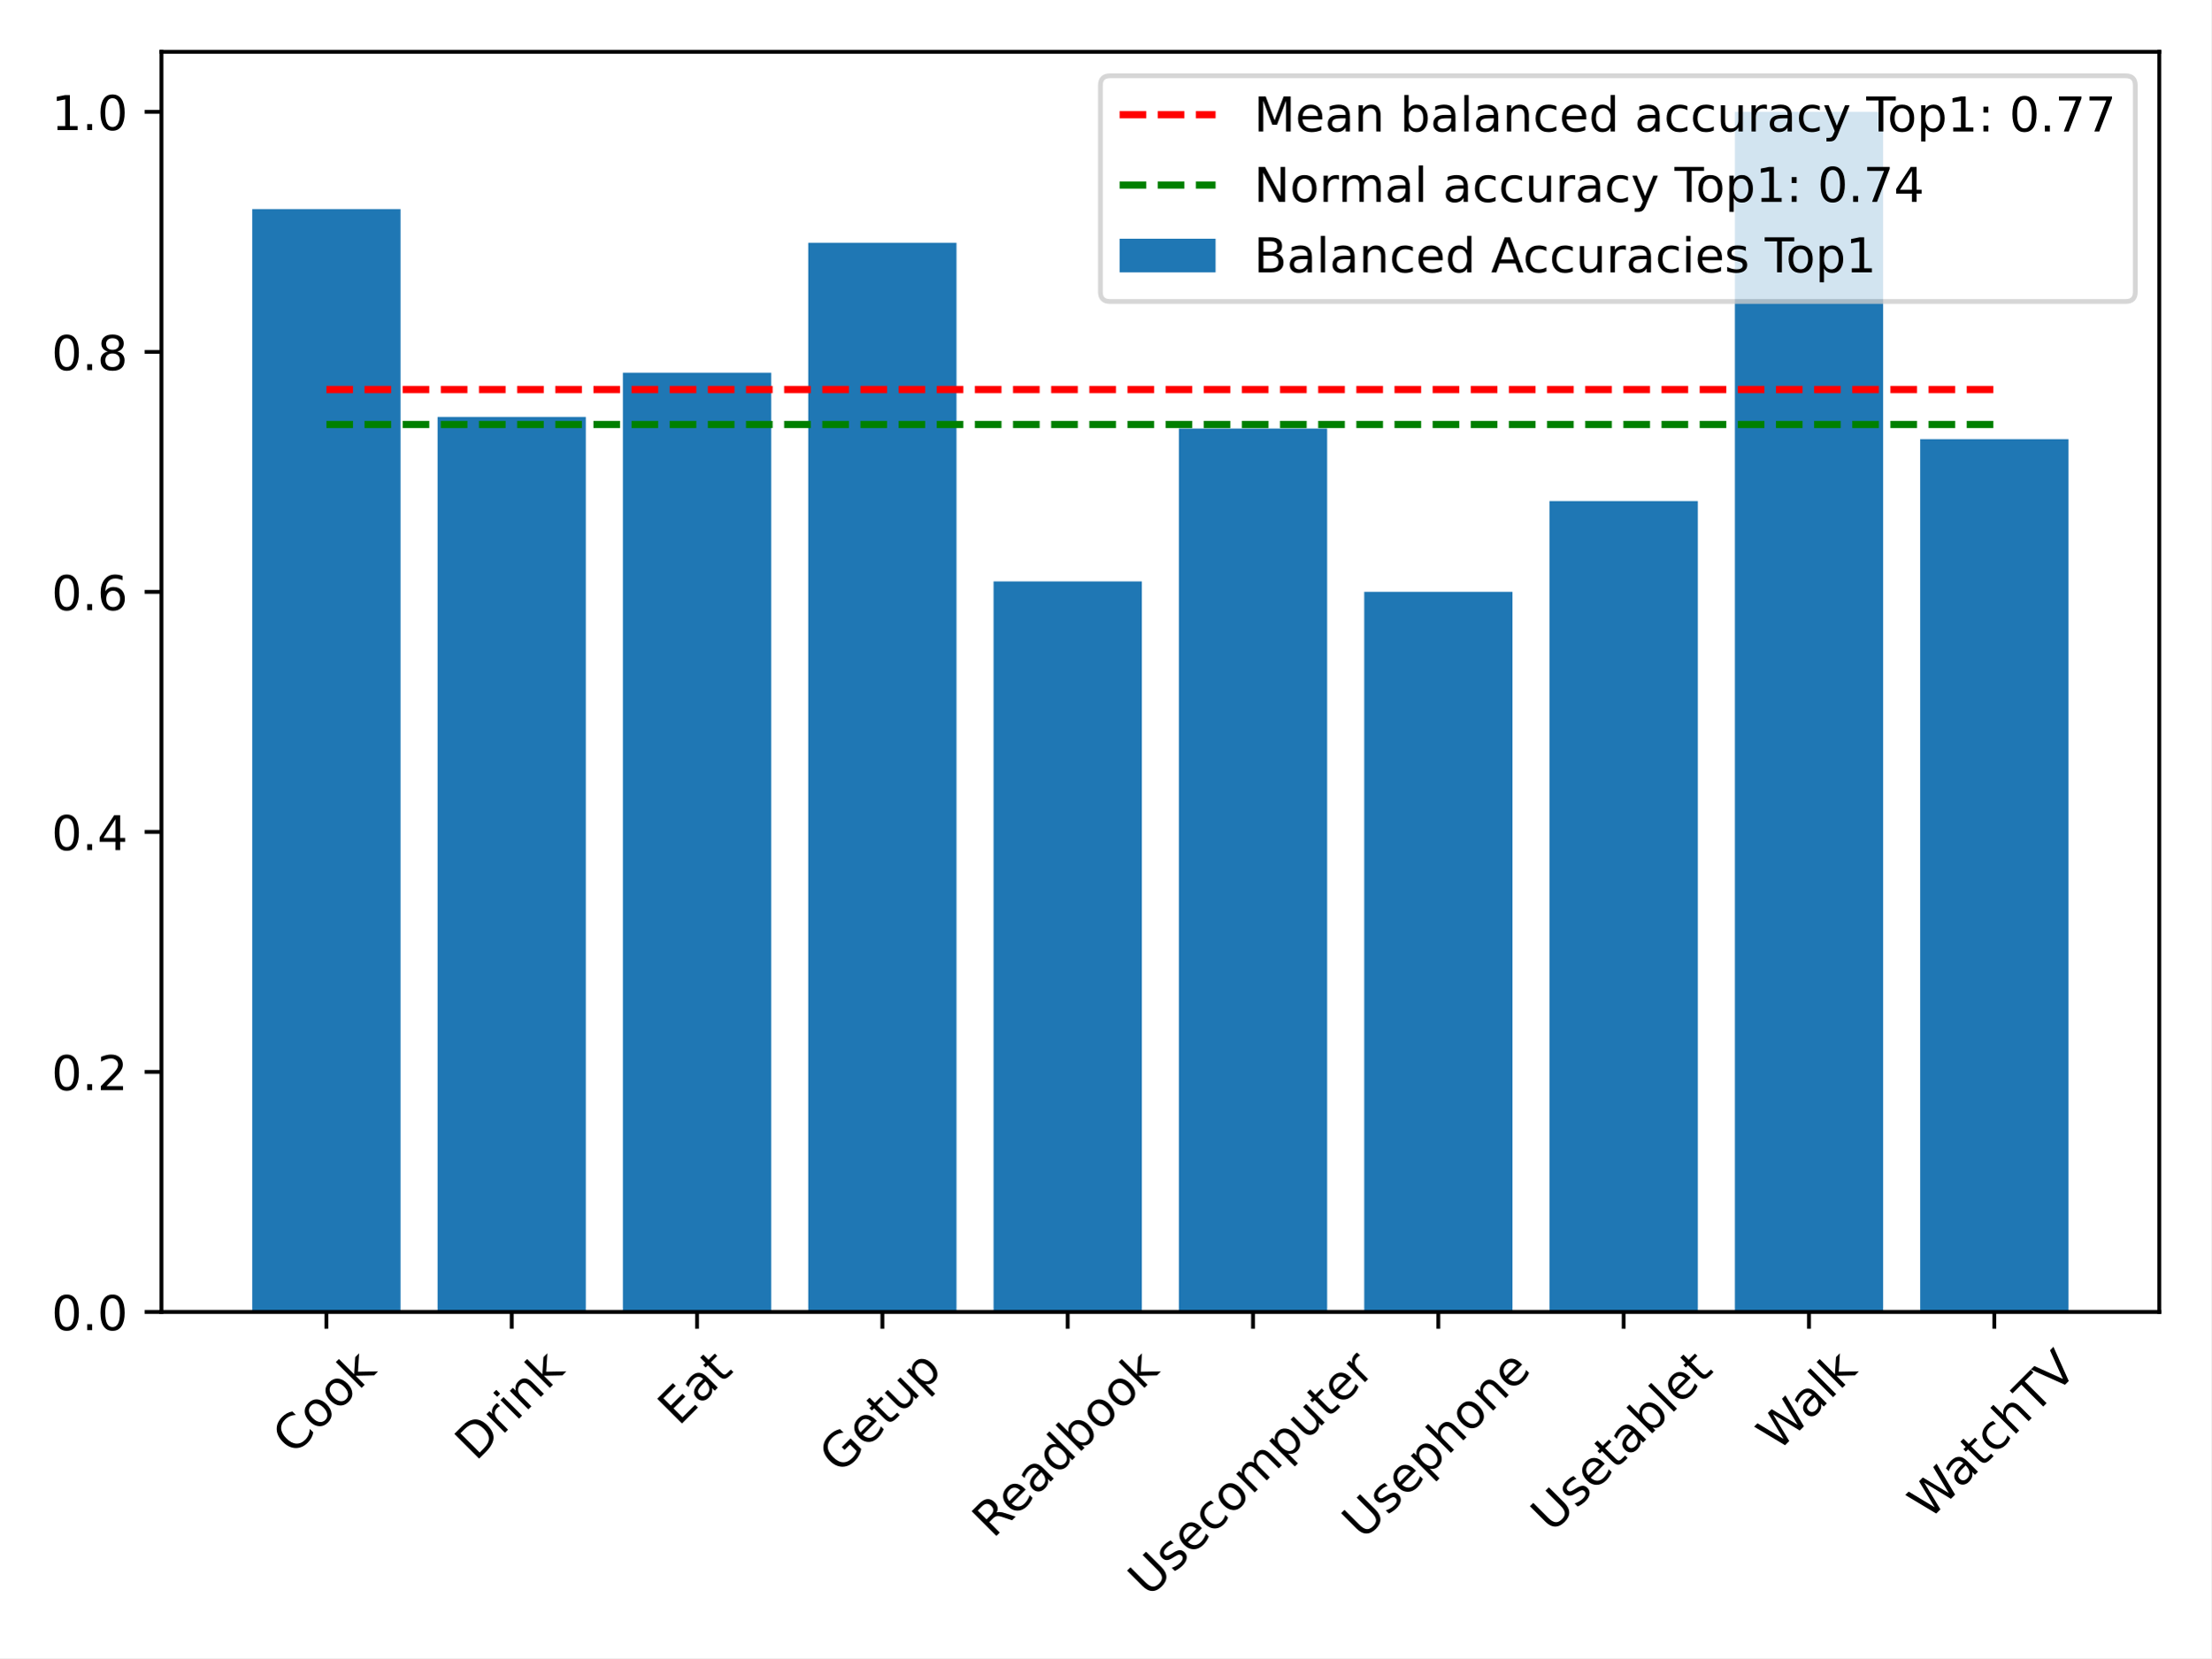
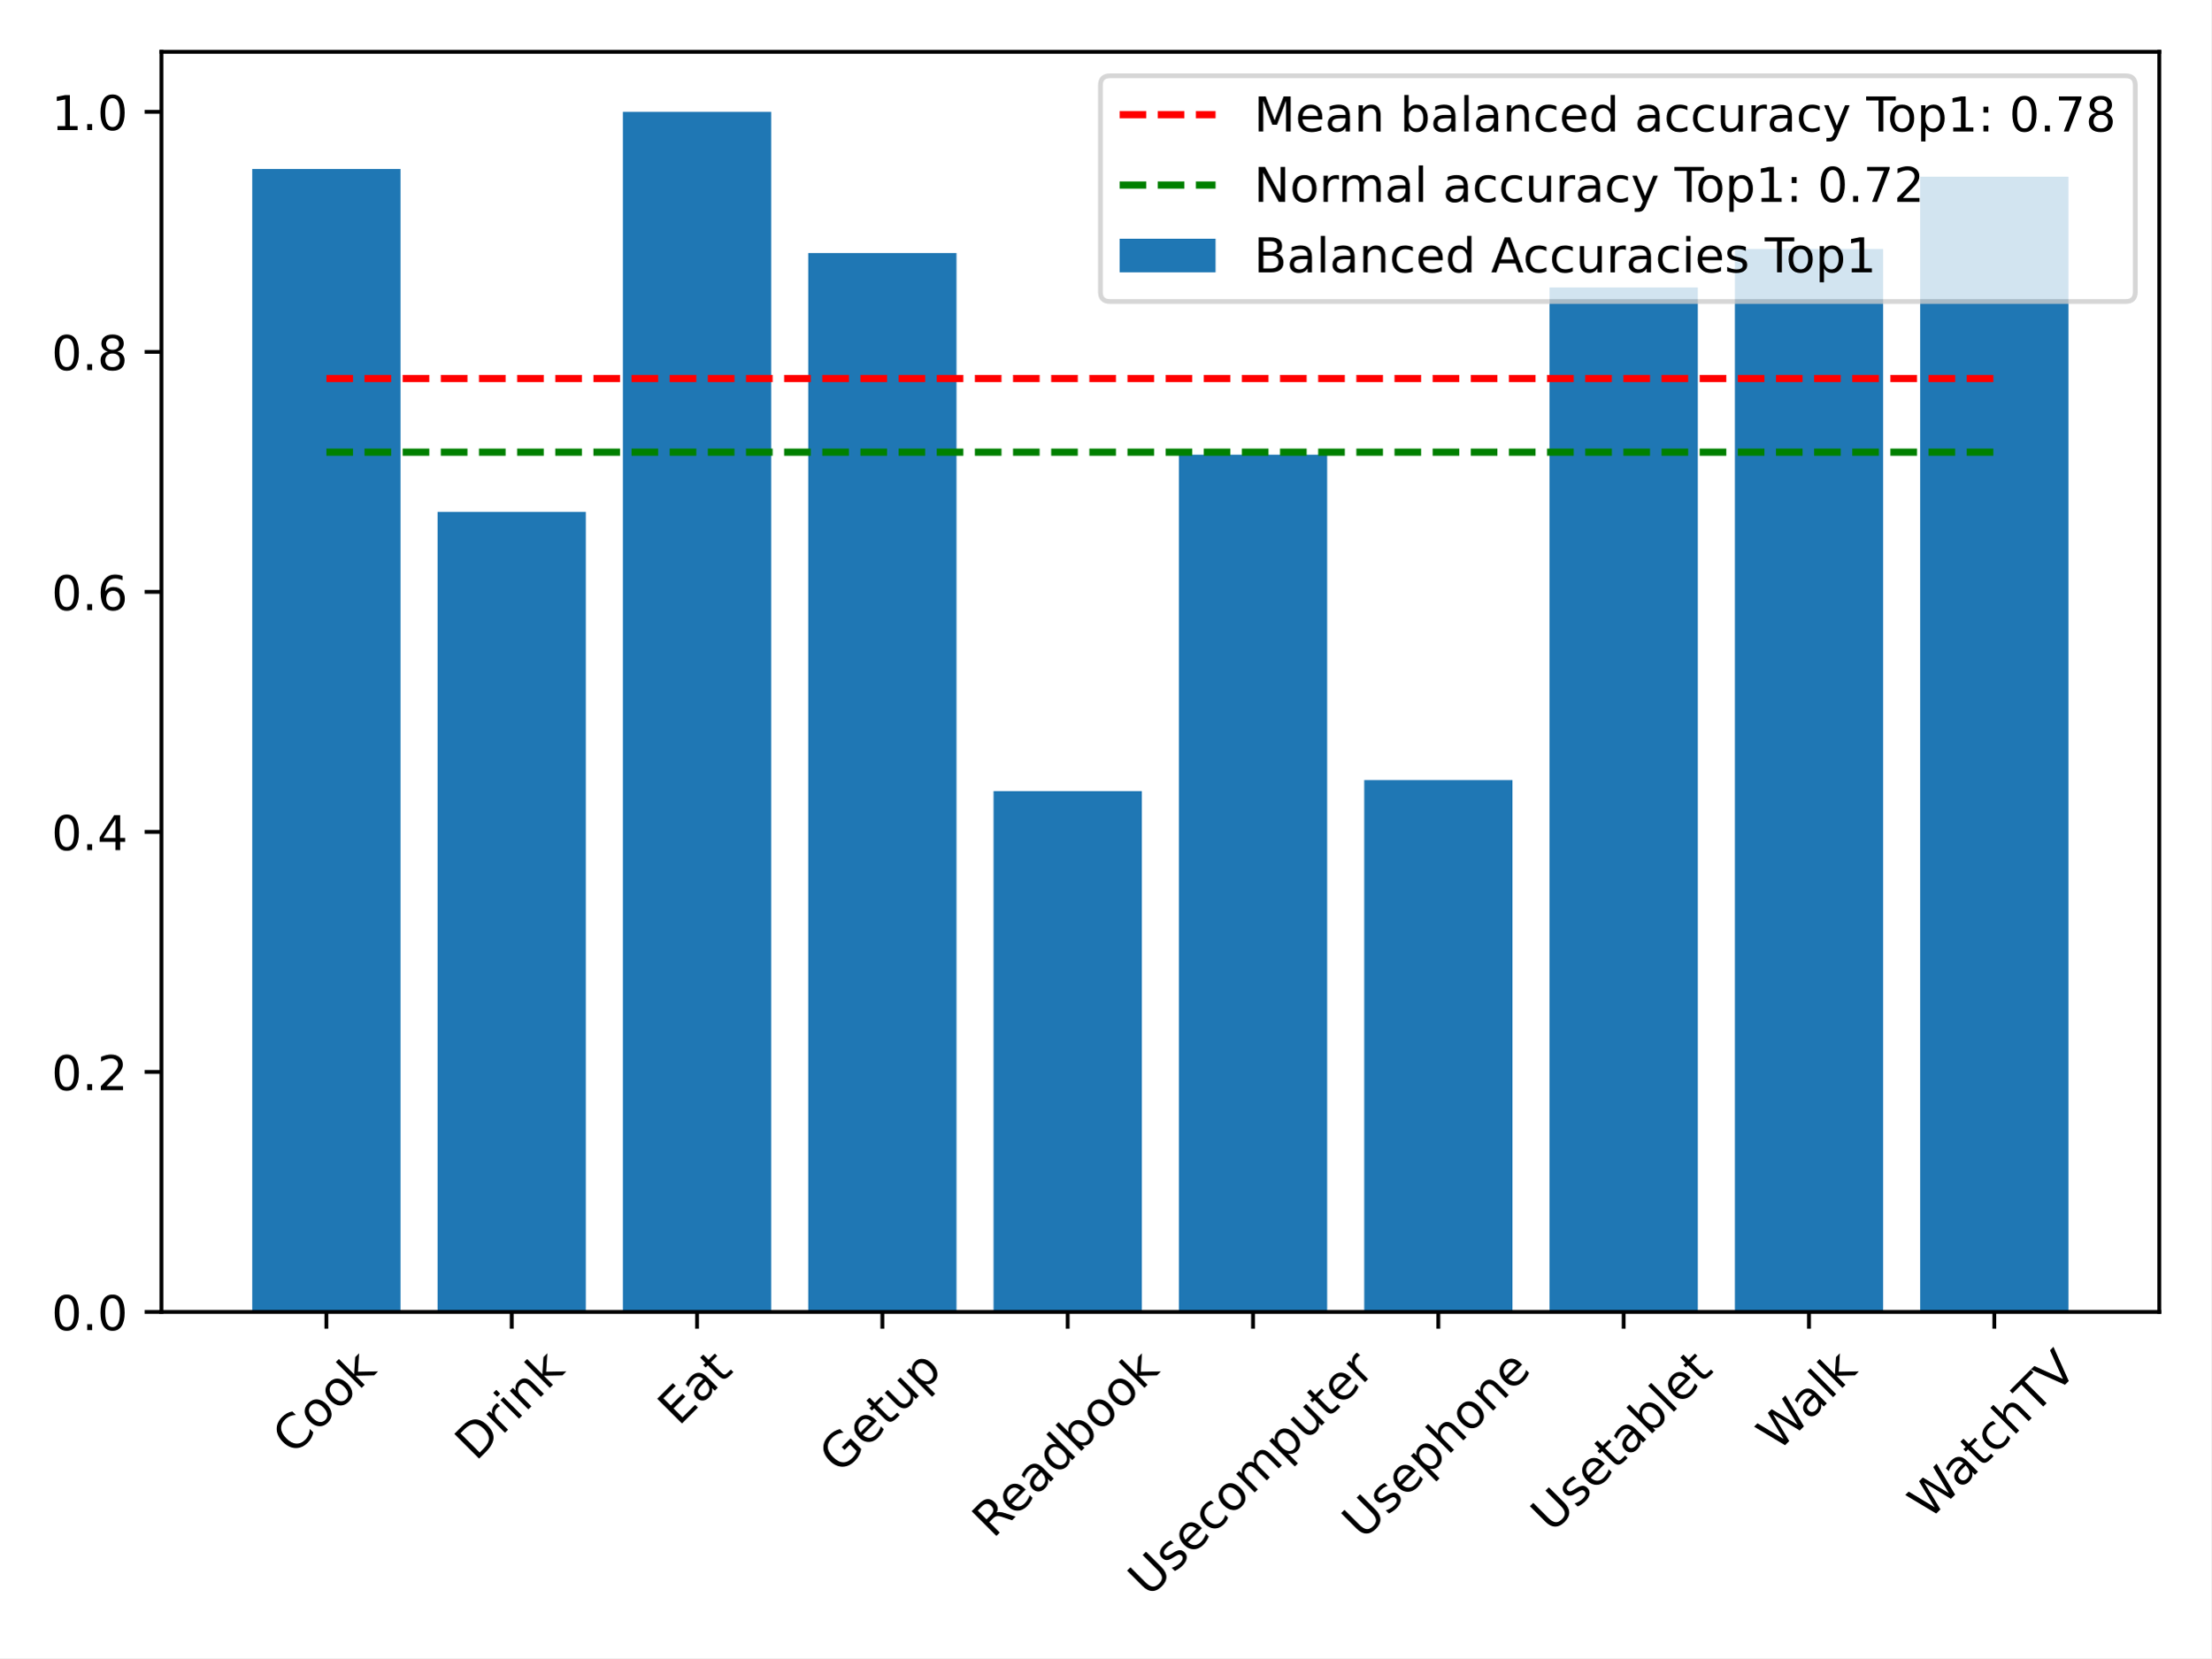
<svg xmlns="http://www.w3.org/2000/svg" xmlns:xlink="http://www.w3.org/1999/xlink" height="345.6pt" version="1.1" viewBox="0 0 460.8 345.6" width="460.8pt">
  <defs>
    <style type="text/css">*{stroke-linecap:butt;stroke-linejoin:round;}</style>
  </defs>
  <g id="figure_1">
    <g id="patch_1">
      <path d="M 0 345.6  L 460.8 345.6  L 460.8 0  L 0 0  z " style="fill:#ffffff;" />
    </g>
    <g id="axes_1">
      <g id="patch_2">
        <path d="M 33.64 273.452  L 450 273.452  L 450 10.8  L 33.64 10.8  z " style="fill:#ffffff;" />
      </g>
      <g id="patch_3">
-         <path clip-path="url(#p83f3035eba)" d="M 52.565 273.452  L 83.464 273.452  L 83.464 43.589  L 52.565 43.589  z " style="fill:#1f77b4;" />
+         <path clip-path="url(#pa2201223e4)" d="M 52.565 273.452  L 83.464 273.452  L 83.464 35.219  L 52.565 35.219  z " style="fill:#1f77b4;" />
      </g>
      <g id="patch_4">
-         <path clip-path="url(#p83f3035eba)" d="M 91.189 273.452  L 122.088 273.452  L 122.088 86.903  L 91.189 86.903  z " style="fill:#1f77b4;" />
+         <path clip-path="url(#pa2201223e4)" d="M 91.189 273.452  L 122.088 273.452  L 122.088 106.689  L 91.189 106.689  z " style="fill:#1f77b4;" />
      </g>
      <g id="patch_5">
-         <path clip-path="url(#p83f3035eba)" d="M 129.812 273.452  L 160.711 273.452  L 160.711 77.686  L 129.812 77.686  z " style="fill:#1f77b4;" />
+         <path clip-path="url(#pa2201223e4)" d="M 129.812 273.452  L 160.711 273.452  L 160.711 23.307  L 129.812 23.307  z " style="fill:#1f77b4;" />
      </g>
      <g id="patch_6">
-         <path clip-path="url(#p83f3035eba)" d="M 168.436 273.452  L 199.334 273.452  L 199.334 50.596  L 168.436 50.596  z " style="fill:#1f77b4;" />
+         <path clip-path="url(#pa2201223e4)" d="M 168.436 273.452  L 199.334 273.452  L 199.334 52.736  L 168.436 52.736  z " style="fill:#1f77b4;" />
      </g>
      <g id="patch_7">
-         <path clip-path="url(#p83f3035eba)" d="M 207.059 273.452  L 237.958 273.452  L 237.958 121.19  L 207.059 121.19  z " style="fill:#1f77b4;" />
+         <path clip-path="url(#pa2201223e4)" d="M 207.059 273.452  L 237.958 273.452  L 237.958 164.898  L 207.059 164.898  z " style="fill:#1f77b4;" />
      </g>
      <g id="patch_8">
-         <path clip-path="url(#p83f3035eba)" d="M 245.682 273.452  L 276.581 273.452  L 276.581 89.318  L 245.682 89.318  z " style="fill:#1f77b4;" />
+         <path clip-path="url(#pa2201223e4)" d="M 245.682 273.452  L 276.581 273.452  L 276.581 94.777  L 245.682 94.777  z " style="fill:#1f77b4;" />
      </g>
      <g id="patch_9">
-         <path clip-path="url(#p83f3035eba)" d="M 284.306 273.452  L 315.204 273.452  L 315.204 123.365  L 284.306 123.365  z " style="fill:#1f77b4;" />
+         <path clip-path="url(#pa2201223e4)" d="M 284.306 273.452  L 315.204 273.452  L 315.204 162.592  L 284.306 162.592  z " style="fill:#1f77b4;" />
      </g>
      <g id="patch_10">
-         <path clip-path="url(#p83f3035eba)" d="M 322.929 273.452  L 353.828 273.452  L 353.828 104.435  L 322.929 104.435  z " style="fill:#1f77b4;" />
+         <path clip-path="url(#pa2201223e4)" d="M 322.929 273.452  L 353.828 273.452  L 353.828 59.914  L 322.929 59.914  z " style="fill:#1f77b4;" />
      </g>
      <g id="patch_11">
-         <path clip-path="url(#p83f3035eba)" d="M 361.552 273.452  L 392.451 273.452  L 392.451 23.307  L 361.552 23.307  z " style="fill:#1f77b4;" />
+         <path clip-path="url(#pa2201223e4)" d="M 361.552 273.452  L 392.451 273.452  L 392.451 51.895  L 361.552 51.895  z " style="fill:#1f77b4;" />
      </g>
      <g id="patch_12">
-         <path clip-path="url(#p83f3035eba)" d="M 400.176 273.452  L 431.075 273.452  L 431.075 91.528  L 400.176 91.528  z " style="fill:#1f77b4;" />
+         <path clip-path="url(#pa2201223e4)" d="M 400.176 273.452  L 431.075 273.452  L 431.075 36.829  L 400.176 36.829  z " style="fill:#1f77b4;" />
      </g>
      <g id="matplotlib.axis_1">
        <g id="xtick_1">
          <g id="line2d_1">
            <defs>
-               <path d="M 0 0  L 0 3.5  " id="m6929984fbd" style="stroke:#000000;stroke-width:0.8;" />
+               <path d="M 0 0  L 0 3.5  " id="m0131c40229" style="stroke:#000000;stroke-width:0.8;" />
            </defs>
            <g>
-               <use style="stroke:#000000;stroke-width:0.8;" x="68.015" xlink:href="#m6929984fbd" y="273.452" />
+               <use style="stroke:#000000;stroke-width:0.8;" x="68.015" xlink:href="#m0131c40229" y="273.452" />
            </g>
          </g>
          <g id="text_1">
            <g transform="translate(61.12328 303.5101)rotate(-45)scale(0.1 -0.1)">
              <defs>
                <path d="M 64.406 67.281  L 64.406 56.891  Q 59.422 61.531 53.781 63.812  Q 48.141 66.109 41.797 66.109  Q 29.297 66.109 22.656 58.469  Q 16.016 50.828 16.016 36.375  Q 16.016 21.969 22.656 14.328  Q 29.297 6.688 41.797 6.688  Q 48.141 6.688 53.781 8.984  Q 59.422 11.281 64.406 15.922  L 64.406 5.609  Q 59.234 2.094 53.438 0.328  Q 47.656 -1.422 41.219 -1.422  Q 24.656 -1.422 15.125 8.703  Q 5.609 18.844 5.609 36.375  Q 5.609 53.953 15.125 64.078  Q 24.656 74.219 41.219 74.219  Q 47.75 74.219 53.531 72.484  Q 59.328 70.75 64.406 67.281  z " id="DejaVuSans-67" />
                <path d="M 30.609 48.391  Q 23.391 48.391 19.188 42.75  Q 14.984 37.109 14.984 27.297  Q 14.984 17.484 19.156 11.844  Q 23.344 6.203 30.609 6.203  Q 37.797 6.203 41.984 11.859  Q 46.188 17.531 46.188 27.297  Q 46.188 37.016 41.984 42.703  Q 37.797 48.391 30.609 48.391  z M 30.609 56  Q 42.328 56 49.016 48.375  Q 55.719 40.766 55.719 27.297  Q 55.719 13.875 49.016 6.219  Q 42.328 -1.422 30.609 -1.422  Q 18.844 -1.422 12.172 6.219  Q 5.516 13.875 5.516 27.297  Q 5.516 40.766 12.172 48.375  Q 18.844 56 30.609 56  z " id="DejaVuSans-111" />
                <path d="M 9.078 75.984  L 18.109 75.984  L 18.109 31.109  L 44.922 54.688  L 56.391 54.688  L 27.391 29.109  L 57.625 0  L 45.906 0  L 18.109 26.703  L 18.109 0  L 9.078 0  z " id="DejaVuSans-107" />
              </defs>
              <use xlink:href="#DejaVuSans-67" />
              <use x="69.824" xlink:href="#DejaVuSans-111" />
              <use x="131.006" xlink:href="#DejaVuSans-111" />
              <use x="192.188" xlink:href="#DejaVuSans-107" />
            </g>
          </g>
        </g>
        <g id="xtick_2">
          <g id="line2d_2">
            <g>
-               <use style="stroke:#000000;stroke-width:0.8;" x="106.638" xlink:href="#m6929984fbd" y="273.452" />
+               <use style="stroke:#000000;stroke-width:0.8;" x="106.638" xlink:href="#m0131c40229" y="273.452" />
            </g>
          </g>
          <g id="text_2">
            <g transform="translate(99.1434 304.7166)rotate(-45)scale(0.1 -0.1)">
              <defs>
                <path d="M 19.672 64.797  L 19.672 8.109  L 31.594 8.109  Q 46.688 8.109 53.688 14.938  Q 60.688 21.781 60.688 36.531  Q 60.688 51.172 53.688 57.984  Q 46.688 64.797 31.594 64.797  z M 9.812 72.906  L 30.078 72.906  Q 51.266 72.906 61.172 64.094  Q 71.094 55.281 71.094 36.531  Q 71.094 17.672 61.125 8.828  Q 51.172 0 30.078 0  L 9.812 0  z " id="DejaVuSans-68" />
                <path d="M 41.109 46.297  Q 39.594 47.172 37.812 47.578  Q 36.031 48 33.891 48  Q 26.266 48 22.188 43.047  Q 18.109 38.094 18.109 28.812  L 18.109 0  L 9.078 0  L 9.078 54.688  L 18.109 54.688  L 18.109 46.188  Q 20.953 51.172 25.484 53.578  Q 30.031 56 36.531 56  Q 37.453 56 38.578 55.875  Q 39.703 55.766 41.062 55.516  z " id="DejaVuSans-114" />
                <path d="M 9.422 54.688  L 18.406 54.688  L 18.406 0  L 9.422 0  z M 9.422 75.984  L 18.406 75.984  L 18.406 64.594  L 9.422 64.594  z " id="DejaVuSans-105" />
                <path d="M 54.891 33.016  L 54.891 0  L 45.906 0  L 45.906 32.719  Q 45.906 40.484 42.875 44.328  Q 39.844 48.188 33.797 48.188  Q 26.516 48.188 22.312 43.547  Q 18.109 38.922 18.109 30.906  L 18.109 0  L 9.078 0  L 9.078 54.688  L 18.109 54.688  L 18.109 46.188  Q 21.344 51.125 25.703 53.562  Q 30.078 56 35.797 56  Q 45.219 56 50.047 50.172  Q 54.891 44.344 54.891 33.016  z " id="DejaVuSans-110" />
              </defs>
              <use xlink:href="#DejaVuSans-68" />
              <use x="77.002" xlink:href="#DejaVuSans-114" />
              <use x="118.115" xlink:href="#DejaVuSans-105" />
              <use x="145.898" xlink:href="#DejaVuSans-110" />
              <use x="209.277" xlink:href="#DejaVuSans-107" />
            </g>
          </g>
        </g>
        <g id="xtick_3">
          <g id="line2d_3">
            <g>
-               <use style="stroke:#000000;stroke-width:0.8;" x="145.262" xlink:href="#m6929984fbd" y="273.452" />
+               <use style="stroke:#000000;stroke-width:0.8;" x="145.262" xlink:href="#m0131c40229" y="273.452" />
            </g>
          </g>
          <g id="text_3">
            <g transform="translate(141.4261 297.398)rotate(-45)scale(0.1 -0.1)">
              <defs>
                <path d="M 9.812 72.906  L 55.906 72.906  L 55.906 64.594  L 19.672 64.594  L 19.672 43.016  L 54.391 43.016  L 54.391 34.719  L 19.672 34.719  L 19.672 8.297  L 56.781 8.297  L 56.781 0  L 9.812 0  z " id="DejaVuSans-69" />
                <path d="M 34.281 27.484  Q 23.391 27.484 19.188 25  Q 14.984 22.516 14.984 16.5  Q 14.984 11.719 18.141 8.906  Q 21.297 6.109 26.703 6.109  Q 34.188 6.109 38.703 11.406  Q 43.219 16.703 43.219 25.484  L 43.219 27.484  z M 52.203 31.203  L 52.203 0  L 43.219 0  L 43.219 8.297  Q 40.141 3.328 35.547 0.953  Q 30.953 -1.422 24.312 -1.422  Q 15.922 -1.422 10.953 3.297  Q 6 8.016 6 15.922  Q 6 25.141 12.172 29.828  Q 18.359 34.516 30.609 34.516  L 43.219 34.516  L 43.219 35.406  Q 43.219 41.609 39.141 45  Q 35.062 48.391 27.688 48.391  Q 23 48.391 18.547 47.266  Q 14.109 46.141 10.016 43.891  L 10.016 52.203  Q 14.938 54.109 19.578 55.047  Q 24.219 56 28.609 56  Q 40.484 56 46.344 49.844  Q 52.203 43.703 52.203 31.203  z " id="DejaVuSans-97" />
                <path d="M 18.312 70.219  L 18.312 54.688  L 36.812 54.688  L 36.812 47.703  L 18.312 47.703  L 18.312 18.016  Q 18.312 11.328 20.141 9.422  Q 21.969 7.516 27.594 7.516  L 36.812 7.516  L 36.812 0  L 27.594 0  Q 17.188 0 13.234 3.875  Q 9.281 7.766 9.281 18.016  L 9.281 47.703  L 2.688 47.703  L 2.688 54.688  L 9.281 54.688  L 9.281 70.219  z " id="DejaVuSans-116" />
              </defs>
              <use xlink:href="#DejaVuSans-69" />
              <use x="63.184" xlink:href="#DejaVuSans-97" />
              <use x="124.463" xlink:href="#DejaVuSans-116" />
            </g>
          </g>
        </g>
        <g id="xtick_4">
          <g id="line2d_4">
            <g>
-               <use style="stroke:#000000;stroke-width:0.8;" x="183.885" xlink:href="#m6929984fbd" y="273.452" />
+               <use style="stroke:#000000;stroke-width:0.8;" x="183.885" xlink:href="#m0131c40229" y="273.452" />
            </g>
          </g>
          <g id="text_4">
            <g transform="translate(175.05 307.397)rotate(-45)scale(0.1 -0.1)">
              <defs>
                <path d="M 59.516 10.406  L 59.516 29.984  L 43.406 29.984  L 43.406 38.094  L 69.281 38.094  L 69.281 6.781  Q 63.578 2.734 56.688 0.656  Q 49.812 -1.422 42 -1.422  Q 24.906 -1.422 15.25 8.562  Q 5.609 18.562 5.609 36.375  Q 5.609 54.25 15.25 64.234  Q 24.906 74.219 42 74.219  Q 49.125 74.219 55.547 72.453  Q 61.969 70.703 67.391 67.281  L 67.391 56.781  Q 61.922 61.422 55.766 63.766  Q 49.609 66.109 42.828 66.109  Q 29.438 66.109 22.719 58.641  Q 16.016 51.172 16.016 36.375  Q 16.016 21.625 22.719 14.156  Q 29.438 6.688 42.828 6.688  Q 48.047 6.688 52.141 7.594  Q 56.25 8.5 59.516 10.406  z " id="DejaVuSans-71" />
                <path d="M 56.203 29.594  L 56.203 25.203  L 14.891 25.203  Q 15.484 15.922 20.484 11.062  Q 25.484 6.203 34.422 6.203  Q 39.594 6.203 44.453 7.469  Q 49.312 8.734 54.109 11.281  L 54.109 2.781  Q 49.266 0.734 44.188 -0.344  Q 39.109 -1.422 33.891 -1.422  Q 20.797 -1.422 13.156 6.188  Q 5.516 13.812 5.516 26.812  Q 5.516 40.234 12.766 48.109  Q 20.016 56 32.328 56  Q 43.359 56 49.781 48.891  Q 56.203 41.797 56.203 29.594  z M 47.219 32.234  Q 47.125 39.594 43.094 43.984  Q 39.062 48.391 32.422 48.391  Q 24.906 48.391 20.391 44.141  Q 15.875 39.891 15.188 32.172  z " id="DejaVuSans-101" />
                <path d="M 8.5 21.578  L 8.5 54.688  L 17.484 54.688  L 17.484 21.922  Q 17.484 14.156 20.5 10.266  Q 23.531 6.391 29.594 6.391  Q 36.859 6.391 41.078 11.031  Q 45.312 15.672 45.312 23.688  L 45.312 54.688  L 54.297 54.688  L 54.297 0  L 45.312 0  L 45.312 8.406  Q 42.047 3.422 37.719 1  Q 33.406 -1.422 27.688 -1.422  Q 18.266 -1.422 13.375 4.438  Q 8.5 10.297 8.5 21.578  z M 31.109 56  z " id="DejaVuSans-117" />
                <path d="M 18.109 8.203  L 18.109 -20.797  L 9.078 -20.797  L 9.078 54.688  L 18.109 54.688  L 18.109 46.391  Q 20.953 51.266 25.266 53.625  Q 29.594 56 35.594 56  Q 45.562 56 51.781 48.094  Q 58.016 40.188 58.016 27.297  Q 58.016 14.406 51.781 6.484  Q 45.562 -1.422 35.594 -1.422  Q 29.594 -1.422 25.266 0.953  Q 20.953 3.328 18.109 8.203  z M 48.688 27.297  Q 48.688 37.203 44.609 42.844  Q 40.531 48.484 33.406 48.484  Q 26.266 48.484 22.188 42.844  Q 18.109 37.203 18.109 27.297  Q 18.109 17.391 22.188 11.75  Q 26.266 6.109 33.406 6.109  Q 40.531 6.109 44.609 11.75  Q 48.688 17.391 48.688 27.297  z " id="DejaVuSans-112" />
              </defs>
              <use xlink:href="#DejaVuSans-71" />
              <use x="77.49" xlink:href="#DejaVuSans-101" />
              <use x="139.014" xlink:href="#DejaVuSans-116" />
              <use x="178.223" xlink:href="#DejaVuSans-117" />
              <use x="241.602" xlink:href="#DejaVuSans-112" />
            </g>
          </g>
        </g>
        <g id="xtick_5">
          <g id="line2d_5">
            <g>
-               <use style="stroke:#000000;stroke-width:0.8;" x="222.508" xlink:href="#m6929984fbd" y="273.452" />
+               <use style="stroke:#000000;stroke-width:0.8;" x="222.508" xlink:href="#m0131c40229" y="273.452" />
            </g>
          </g>
          <g id="text_5">
            <g transform="translate(206.9569 320.8298)rotate(-45)scale(0.1 -0.1)">
              <defs>
                <path d="M 44.391 34.188  Q 47.562 33.109 50.562 29.594  Q 53.562 26.078 56.594 19.922  L 66.609 0  L 56 0  L 46.688 18.703  Q 43.062 26.031 39.672 28.422  Q 36.281 30.812 30.422 30.812  L 19.672 30.812  L 19.672 0  L 9.812 0  L 9.812 72.906  L 32.078 72.906  Q 44.578 72.906 50.734 67.672  Q 56.891 62.453 56.891 51.906  Q 56.891 45.016 53.688 40.469  Q 50.484 35.938 44.391 34.188  z M 19.672 64.797  L 19.672 38.922  L 32.078 38.922  Q 39.203 38.922 42.844 42.219  Q 46.484 45.516 46.484 51.906  Q 46.484 58.297 42.844 61.547  Q 39.203 64.797 32.078 64.797  z " id="DejaVuSans-82" />
                <path d="M 45.406 46.391  L 45.406 75.984  L 54.391 75.984  L 54.391 0  L 45.406 0  L 45.406 8.203  Q 42.578 3.328 38.25 0.953  Q 33.938 -1.422 27.875 -1.422  Q 17.969 -1.422 11.734 6.484  Q 5.516 14.406 5.516 27.297  Q 5.516 40.188 11.734 48.094  Q 17.969 56 27.875 56  Q 33.938 56 38.25 53.625  Q 42.578 51.266 45.406 46.391  z M 14.797 27.297  Q 14.797 17.391 18.875 11.75  Q 22.953 6.109 30.078 6.109  Q 37.203 6.109 41.297 11.75  Q 45.406 17.391 45.406 27.297  Q 45.406 37.203 41.297 42.844  Q 37.203 48.484 30.078 48.484  Q 22.953 48.484 18.875 42.844  Q 14.797 37.203 14.797 27.297  z " id="DejaVuSans-100" />
                <path d="M 48.688 27.297  Q 48.688 37.203 44.609 42.844  Q 40.531 48.484 33.406 48.484  Q 26.266 48.484 22.188 42.844  Q 18.109 37.203 18.109 27.297  Q 18.109 17.391 22.188 11.75  Q 26.266 6.109 33.406 6.109  Q 40.531 6.109 44.609 11.75  Q 48.688 17.391 48.688 27.297  z M 18.109 46.391  Q 20.953 51.266 25.266 53.625  Q 29.594 56 35.594 56  Q 45.562 56 51.781 48.094  Q 58.016 40.188 58.016 27.297  Q 58.016 14.406 51.781 6.484  Q 45.562 -1.422 35.594 -1.422  Q 29.594 -1.422 25.266 0.953  Q 20.953 3.328 18.109 8.203  L 18.109 0  L 9.078 0  L 9.078 75.984  L 18.109 75.984  z " id="DejaVuSans-98" />
              </defs>
              <use xlink:href="#DejaVuSans-82" />
              <use x="64.982" xlink:href="#DejaVuSans-101" />
              <use x="126.506" xlink:href="#DejaVuSans-97" />
              <use x="187.785" xlink:href="#DejaVuSans-100" />
              <use x="251.262" xlink:href="#DejaVuSans-98" />
              <use x="314.738" xlink:href="#DejaVuSans-111" />
              <use x="375.92" xlink:href="#DejaVuSans-111" />
              <use x="437.102" xlink:href="#DejaVuSans-107" />
            </g>
          </g>
        </g>
        <g id="xtick_6">
          <g id="line2d_6">
            <g>
-               <use style="stroke:#000000;stroke-width:0.8;" x="261.132" xlink:href="#m6929984fbd" y="273.452" />
+               <use style="stroke:#000000;stroke-width:0.8;" x="261.132" xlink:href="#m0131c40229" y="273.452" />
            </g>
          </g>
          <g id="text_6">
            <g transform="translate(239.4268 333.1368)rotate(-45)scale(0.1 -0.1)">
              <defs>
                <path d="M 8.688 72.906  L 18.609 72.906  L 18.609 28.609  Q 18.609 16.891 22.844 11.734  Q 27.094 6.594 36.625 6.594  Q 46.094 6.594 50.344 11.734  Q 54.594 16.891 54.594 28.609  L 54.594 72.906  L 64.5 72.906  L 64.5 27.391  Q 64.5 13.141 57.438 5.859  Q 50.391 -1.422 36.625 -1.422  Q 22.797 -1.422 15.734 5.859  Q 8.688 13.141 8.688 27.391  z " id="DejaVuSans-85" />
                <path d="M 44.281 53.078  L 44.281 44.578  Q 40.484 46.531 36.375 47.5  Q 32.281 48.484 27.875 48.484  Q 21.188 48.484 17.844 46.438  Q 14.5 44.391 14.5 40.281  Q 14.5 37.156 16.891 35.375  Q 19.281 33.594 26.516 31.984  L 29.594 31.297  Q 39.156 29.25 43.188 25.516  Q 47.219 21.781 47.219 15.094  Q 47.219 7.469 41.188 3.016  Q 35.156 -1.422 24.609 -1.422  Q 20.219 -1.422 15.453 -0.562  Q 10.688 0.297 5.422 2  L 5.422 11.281  Q 10.406 8.688 15.234 7.391  Q 20.062 6.109 24.812 6.109  Q 31.156 6.109 34.562 8.281  Q 37.984 10.453 37.984 14.406  Q 37.984 18.062 35.516 20.016  Q 33.062 21.969 24.703 23.781  L 21.578 24.516  Q 13.234 26.266 9.516 29.906  Q 5.812 33.547 5.812 39.891  Q 5.812 47.609 11.281 51.797  Q 16.75 56 26.812 56  Q 31.781 56 36.172 55.266  Q 40.578 54.547 44.281 53.078  z " id="DejaVuSans-115" />
                <path d="M 48.781 52.594  L 48.781 44.188  Q 44.969 46.297 41.141 47.344  Q 37.312 48.391 33.406 48.391  Q 24.656 48.391 19.812 42.844  Q 14.984 37.312 14.984 27.297  Q 14.984 17.281 19.812 11.734  Q 24.656 6.203 33.406 6.203  Q 37.312 6.203 41.141 7.25  Q 44.969 8.297 48.781 10.406  L 48.781 2.094  Q 45.016 0.344 40.984 -0.531  Q 36.969 -1.422 32.422 -1.422  Q 20.062 -1.422 12.781 6.344  Q 5.516 14.109 5.516 27.297  Q 5.516 40.672 12.859 48.328  Q 20.219 56 33.016 56  Q 37.156 56 41.109 55.141  Q 45.062 54.297 48.781 52.594  z " id="DejaVuSans-99" />
                <path d="M 52 44.188  Q 55.375 50.25 60.062 53.125  Q 64.75 56 71.094 56  Q 79.641 56 84.281 50.016  Q 88.922 44.047 88.922 33.016  L 88.922 0  L 79.891 0  L 79.891 32.719  Q 79.891 40.578 77.094 44.375  Q 74.312 48.188 68.609 48.188  Q 61.625 48.188 57.562 43.547  Q 53.516 38.922 53.516 30.906  L 53.516 0  L 44.484 0  L 44.484 32.719  Q 44.484 40.625 41.703 44.406  Q 38.922 48.188 33.109 48.188  Q 26.219 48.188 22.156 43.531  Q 18.109 38.875 18.109 30.906  L 18.109 0  L 9.078 0  L 9.078 54.688  L 18.109 54.688  L 18.109 46.188  Q 21.188 51.219 25.484 53.609  Q 29.781 56 35.688 56  Q 41.656 56 45.828 52.969  Q 50 49.953 52 44.188  z " id="DejaVuSans-109" />
              </defs>
              <use xlink:href="#DejaVuSans-85" />
              <use x="73.193" xlink:href="#DejaVuSans-115" />
              <use x="125.293" xlink:href="#DejaVuSans-101" />
              <use x="186.816" xlink:href="#DejaVuSans-99" />
              <use x="241.797" xlink:href="#DejaVuSans-111" />
              <use x="302.979" xlink:href="#DejaVuSans-109" />
              <use x="400.391" xlink:href="#DejaVuSans-112" />
              <use x="463.867" xlink:href="#DejaVuSans-117" />
              <use x="527.246" xlink:href="#DejaVuSans-116" />
              <use x="566.455" xlink:href="#DejaVuSans-101" />
              <use x="627.979" xlink:href="#DejaVuSans-114" />
            </g>
          </g>
        </g>
        <g id="xtick_7">
          <g id="line2d_7">
            <g>
-               <use style="stroke:#000000;stroke-width:0.8;" x="299.755" xlink:href="#m6929984fbd" y="273.452" />
+               <use style="stroke:#000000;stroke-width:0.8;" x="299.755" xlink:href="#m0131c40229" y="273.452" />
            </g>
          </g>
          <g id="text_7">
            <g transform="translate(284.0369 321.1634)rotate(-45)scale(0.1 -0.1)">
              <defs>
                <path d="M 54.891 33.016  L 54.891 0  L 45.906 0  L 45.906 32.719  Q 45.906 40.484 42.875 44.328  Q 39.844 48.188 33.797 48.188  Q 26.516 48.188 22.312 43.547  Q 18.109 38.922 18.109 30.906  L 18.109 0  L 9.078 0  L 9.078 75.984  L 18.109 75.984  L 18.109 46.188  Q 21.344 51.125 25.703 53.562  Q 30.078 56 35.797 56  Q 45.219 56 50.047 50.172  Q 54.891 44.344 54.891 33.016  z " id="DejaVuSans-104" />
              </defs>
              <use xlink:href="#DejaVuSans-85" />
              <use x="73.193" xlink:href="#DejaVuSans-115" />
              <use x="125.293" xlink:href="#DejaVuSans-101" />
              <use x="186.816" xlink:href="#DejaVuSans-112" />
              <use x="250.293" xlink:href="#DejaVuSans-104" />
              <use x="313.672" xlink:href="#DejaVuSans-111" />
              <use x="374.854" xlink:href="#DejaVuSans-110" />
              <use x="438.232" xlink:href="#DejaVuSans-101" />
            </g>
          </g>
        </g>
        <g id="xtick_8">
          <g id="line2d_8">
            <g>
-               <use style="stroke:#000000;stroke-width:0.8;" x="338.378" xlink:href="#m6929984fbd" y="273.452" />
+               <use style="stroke:#000000;stroke-width:0.8;" x="338.378" xlink:href="#m0131c40229" y="273.452" />
            </g>
          </g>
          <g id="text_8">
            <g transform="translate(323.3839 319.7161)rotate(-45)scale(0.1 -0.1)">
              <defs>
                <path d="M 9.422 75.984  L 18.406 75.984  L 18.406 0  L 9.422 0  z " id="DejaVuSans-108" />
              </defs>
              <use xlink:href="#DejaVuSans-85" />
              <use x="73.193" xlink:href="#DejaVuSans-115" />
              <use x="125.293" xlink:href="#DejaVuSans-101" />
              <use x="186.816" xlink:href="#DejaVuSans-116" />
              <use x="226.025" xlink:href="#DejaVuSans-97" />
              <use x="287.305" xlink:href="#DejaVuSans-98" />
              <use x="350.781" xlink:href="#DejaVuSans-108" />
              <use x="378.564" xlink:href="#DejaVuSans-101" />
              <use x="440.088" xlink:href="#DejaVuSans-116" />
            </g>
          </g>
        </g>
        <g id="xtick_9">
          <g id="line2d_9">
            <g>
-               <use style="stroke:#000000;stroke-width:0.8;" x="377.002" xlink:href="#m6929984fbd" y="273.452" />
+               <use style="stroke:#000000;stroke-width:0.8;" x="377.002" xlink:href="#m0131c40229" y="273.452" />
            </g>
          </g>
          <g id="text_9">
            <g transform="translate(370.4865 302.7577)rotate(-45)scale(0.1 -0.1)">
              <defs>
                <path d="M 3.328 72.906  L 13.281 72.906  L 28.609 11.281  L 43.891 72.906  L 54.984 72.906  L 70.312 11.281  L 85.594 72.906  L 95.609 72.906  L 77.297 0  L 64.891 0  L 49.516 63.281  L 33.984 0  L 21.578 0  z " id="DejaVuSans-87" />
              </defs>
              <use xlink:href="#DejaVuSans-87" />
              <use x="92.502" xlink:href="#DejaVuSans-97" />
              <use x="153.781" xlink:href="#DejaVuSans-108" />
              <use x="181.564" xlink:href="#DejaVuSans-107" />
            </g>
          </g>
        </g>
        <g id="xtick_10">
          <g id="line2d_10">
            <g>
-               <use style="stroke:#000000;stroke-width:0.8;" x="415.625" xlink:href="#m6929984fbd" y="273.452" />
+               <use style="stroke:#000000;stroke-width:0.8;" x="415.625" xlink:href="#m0131c40229" y="273.452" />
            </g>
          </g>
          <g id="text_10">
            <g transform="translate(401.9907 316.9959)rotate(-45)scale(0.1 -0.1)">
              <defs>
                <path d="M -0.297 72.906  L 61.375 72.906  L 61.375 64.594  L 35.5 64.594  L 35.5 0  L 25.594 0  L 25.594 64.594  L -0.297 64.594  z " id="DejaVuSans-84" />
                <path d="M 28.609 0  L 0.781 72.906  L 11.078 72.906  L 34.188 11.531  L 57.328 72.906  L 67.578 72.906  L 39.797 0  z " id="DejaVuSans-86" />
              </defs>
              <use xlink:href="#DejaVuSans-87" />
              <use x="92.502" xlink:href="#DejaVuSans-97" />
              <use x="153.781" xlink:href="#DejaVuSans-116" />
              <use x="192.99" xlink:href="#DejaVuSans-99" />
              <use x="247.971" xlink:href="#DejaVuSans-104" />
              <use x="311.35" xlink:href="#DejaVuSans-84" />
              <use x="372.434" xlink:href="#DejaVuSans-86" />
            </g>
          </g>
        </g>
      </g>
      <g id="matplotlib.axis_2">
        <g id="ytick_1">
          <g id="line2d_11">
            <defs>
-               <path d="M 0 0  L -3.5 0  " id="m22d47c8180" style="stroke:#000000;stroke-width:0.8;" />
+               <path d="M 0 0  L -3.5 0  " id="m795fc4ea95" style="stroke:#000000;stroke-width:0.8;" />
            </defs>
            <g>
-               <use style="stroke:#000000;stroke-width:0.8;" x="33.64" xlink:href="#m22d47c8180" y="273.452" />
+               <use style="stroke:#000000;stroke-width:0.8;" x="33.64" xlink:href="#m795fc4ea95" y="273.452" />
            </g>
          </g>
          <g id="text_11">
            <g transform="translate(10.73687 277.251)scale(0.1 -0.1)">
              <defs>
                <path d="M 31.781 66.406  Q 24.172 66.406 20.328 58.906  Q 16.5 51.422 16.5 36.375  Q 16.5 21.391 20.328 13.891  Q 24.172 6.391 31.781 6.391  Q 39.453 6.391 43.281 13.891  Q 47.125 21.391 47.125 36.375  Q 47.125 51.422 43.281 58.906  Q 39.453 66.406 31.781 66.406  z M 31.781 74.219  Q 44.047 74.219 50.516 64.516  Q 56.984 54.828 56.984 36.375  Q 56.984 17.969 50.516 8.266  Q 44.047 -1.422 31.781 -1.422  Q 19.531 -1.422 13.062 8.266  Q 6.594 17.969 6.594 36.375  Q 6.594 54.828 13.062 64.516  Q 19.531 74.219 31.781 74.219  z " id="DejaVuSans-48" />
                <path d="M 10.688 12.406  L 21 12.406  L 21 0  L 10.688 0  z " id="DejaVuSans-46" />
              </defs>
              <use xlink:href="#DejaVuSans-48" />
              <use x="63.623" xlink:href="#DejaVuSans-46" />
              <use x="95.41" xlink:href="#DejaVuSans-48" />
            </g>
          </g>
        </g>
        <g id="ytick_2">
          <g id="line2d_12">
            <g>
-               <use style="stroke:#000000;stroke-width:0.8;" x="33.64" xlink:href="#m22d47c8180" y="223.423" />
+               <use style="stroke:#000000;stroke-width:0.8;" x="33.64" xlink:href="#m795fc4ea95" y="223.423" />
            </g>
          </g>
          <g id="text_12">
            <g transform="translate(10.73687 227.2221)scale(0.1 -0.1)">
              <defs>
                <path d="M 19.188 8.297  L 53.609 8.297  L 53.609 0  L 7.328 0  L 7.328 8.297  Q 12.938 14.109 22.625 23.891  Q 32.328 33.688 34.812 36.531  Q 39.547 41.844 41.422 45.531  Q 43.312 49.219 43.312 52.781  Q 43.312 58.594 39.234 62.25  Q 35.156 65.922 28.609 65.922  Q 23.969 65.922 18.812 64.312  Q 13.672 62.703 7.812 59.422  L 7.812 69.391  Q 13.766 71.781 18.938 73  Q 24.125 74.219 28.422 74.219  Q 39.75 74.219 46.484 68.547  Q 53.219 62.891 53.219 53.422  Q 53.219 48.922 51.531 44.891  Q 49.859 40.875 45.406 35.406  Q 44.188 33.984 37.641 27.219  Q 31.109 20.453 19.188 8.297  z " id="DejaVuSans-50" />
              </defs>
              <use xlink:href="#DejaVuSans-48" />
              <use x="63.623" xlink:href="#DejaVuSans-46" />
              <use x="95.41" xlink:href="#DejaVuSans-50" />
            </g>
          </g>
        </g>
        <g id="ytick_3">
          <g id="line2d_13">
            <g>
-               <use style="stroke:#000000;stroke-width:0.8;" x="33.64" xlink:href="#m22d47c8180" y="173.394" />
+               <use style="stroke:#000000;stroke-width:0.8;" x="33.64" xlink:href="#m795fc4ea95" y="173.394" />
            </g>
          </g>
          <g id="text_13">
            <g transform="translate(10.73687 177.1932)scale(0.1 -0.1)">
              <defs>
                <path d="M 37.797 64.312  L 12.891 25.391  L 37.797 25.391  z M 35.203 72.906  L 47.609 72.906  L 47.609 25.391  L 58.016 25.391  L 58.016 17.188  L 47.609 17.188  L 47.609 0  L 37.797 0  L 37.797 17.188  L 4.891 17.188  L 4.891 26.703  z " id="DejaVuSans-52" />
              </defs>
              <use xlink:href="#DejaVuSans-48" />
              <use x="63.623" xlink:href="#DejaVuSans-46" />
              <use x="95.41" xlink:href="#DejaVuSans-52" />
            </g>
          </g>
        </g>
        <g id="ytick_4">
          <g id="line2d_14">
            <g>
-               <use style="stroke:#000000;stroke-width:0.8;" x="33.64" xlink:href="#m22d47c8180" y="123.365" />
+               <use style="stroke:#000000;stroke-width:0.8;" x="33.64" xlink:href="#m795fc4ea95" y="123.365" />
            </g>
          </g>
          <g id="text_14">
            <g transform="translate(10.73687 127.1643)scale(0.1 -0.1)">
              <defs>
                <path d="M 33.016 40.375  Q 26.375 40.375 22.484 35.828  Q 18.609 31.297 18.609 23.391  Q 18.609 15.531 22.484 10.953  Q 26.375 6.391 33.016 6.391  Q 39.656 6.391 43.531 10.953  Q 47.406 15.531 47.406 23.391  Q 47.406 31.297 43.531 35.828  Q 39.656 40.375 33.016 40.375  z M 52.594 71.297  L 52.594 62.312  Q 48.875 64.062 45.094 64.984  Q 41.312 65.922 37.594 65.922  Q 27.828 65.922 22.672 59.328  Q 17.531 52.734 16.797 39.406  Q 19.672 43.656 24.016 45.922  Q 28.375 48.188 33.594 48.188  Q 44.578 48.188 50.953 41.516  Q 57.328 34.859 57.328 23.391  Q 57.328 12.156 50.688 5.359  Q 44.047 -1.422 33.016 -1.422  Q 20.359 -1.422 13.672 8.266  Q 6.984 17.969 6.984 36.375  Q 6.984 53.656 15.188 63.938  Q 23.391 74.219 37.203 74.219  Q 40.922 74.219 44.703 73.484  Q 48.484 72.75 52.594 71.297  z " id="DejaVuSans-54" />
              </defs>
              <use xlink:href="#DejaVuSans-48" />
              <use x="63.623" xlink:href="#DejaVuSans-46" />
              <use x="95.41" xlink:href="#DejaVuSans-54" />
            </g>
          </g>
        </g>
        <g id="ytick_5">
          <g id="line2d_15">
            <g>
-               <use style="stroke:#000000;stroke-width:0.8;" x="33.64" xlink:href="#m22d47c8180" y="73.336" />
+               <use style="stroke:#000000;stroke-width:0.8;" x="33.64" xlink:href="#m795fc4ea95" y="73.336" />
            </g>
          </g>
          <g id="text_15">
            <g transform="translate(10.73687 77.13536)scale(0.1 -0.1)">
              <defs>
                <path d="M 31.781 34.625  Q 24.75 34.625 20.719 30.859  Q 16.703 27.094 16.703 20.516  Q 16.703 13.922 20.719 10.156  Q 24.75 6.391 31.781 6.391  Q 38.812 6.391 42.859 10.172  Q 46.922 13.969 46.922 20.516  Q 46.922 27.094 42.891 30.859  Q 38.875 34.625 31.781 34.625  z M 21.922 38.812  Q 15.578 40.375 12.031 44.719  Q 8.5 49.078 8.5 55.328  Q 8.5 64.062 14.719 69.141  Q 20.953 74.219 31.781 74.219  Q 42.672 74.219 48.875 69.141  Q 55.078 64.062 55.078 55.328  Q 55.078 49.078 51.531 44.719  Q 48 40.375 41.703 38.812  Q 48.828 37.156 52.797 32.312  Q 56.781 27.484 56.781 20.516  Q 56.781 9.906 50.312 4.234  Q 43.844 -1.422 31.781 -1.422  Q 19.734 -1.422 13.25 4.234  Q 6.781 9.906 6.781 20.516  Q 6.781 27.484 10.781 32.312  Q 14.797 37.156 21.922 38.812  z M 18.312 54.391  Q 18.312 48.734 21.844 45.562  Q 25.391 42.391 31.781 42.391  Q 38.141 42.391 41.719 45.562  Q 45.312 48.734 45.312 54.391  Q 45.312 60.062 41.719 63.234  Q 38.141 66.406 31.781 66.406  Q 25.391 66.406 21.844 63.234  Q 18.312 60.062 18.312 54.391  z " id="DejaVuSans-56" />
              </defs>
              <use xlink:href="#DejaVuSans-48" />
              <use x="63.623" xlink:href="#DejaVuSans-46" />
              <use x="95.41" xlink:href="#DejaVuSans-56" />
            </g>
          </g>
        </g>
        <g id="ytick_6">
          <g id="line2d_16">
            <g>
-               <use style="stroke:#000000;stroke-width:0.8;" x="33.64" xlink:href="#m22d47c8180" y="23.307" />
+               <use style="stroke:#000000;stroke-width:0.8;" x="33.64" xlink:href="#m795fc4ea95" y="23.307" />
            </g>
          </g>
          <g id="text_16">
            <g transform="translate(10.73687 27.10645)scale(0.1 -0.1)">
              <defs>
                <path d="M 12.406 8.297  L 28.516 8.297  L 28.516 63.922  L 10.984 60.406  L 10.984 69.391  L 28.422 72.906  L 38.281 72.906  L 38.281 8.297  L 54.391 8.297  L 54.391 0  L 12.406 0  z " id="DejaVuSans-49" />
              </defs>
              <use xlink:href="#DejaVuSans-49" />
              <use x="63.623" xlink:href="#DejaVuSans-46" />
              <use x="95.41" xlink:href="#DejaVuSans-48" />
            </g>
          </g>
        </g>
      </g>
      <g id="line2d_17">
-         <path clip-path="url(#p83f3035eba)" d="M 68.015 81.192  L 106.638 81.192  L 145.262 81.192  L 183.885 81.192  L 222.508 81.192  L 261.132 81.192  L 299.755 81.192  L 338.378 81.192  L 377.002 81.192  L 415.625 81.192  " style="fill:none;stroke:#ff0000;stroke-dasharray:5.55,2.4;stroke-dashoffset:0;stroke-width:1.5;" />
+         <path clip-path="url(#pa2201223e4)" d="M 68.015 78.886  L 106.638 78.886  L 145.262 78.886  L 183.885 78.886  L 222.508 78.886  L 261.132 78.886  L 299.755 78.886  L 338.378 78.886  L 377.002 78.886  L 415.625 78.886  " style="fill:none;stroke:#ff0000;stroke-dasharray:5.55,2.4;stroke-dashoffset:0;stroke-width:1.5;" />
      </g>
      <g id="line2d_18">
-         <path clip-path="url(#p83f3035eba)" d="M 68.015 88.471  L 106.638 88.471  L 145.262 88.471  L 183.885 88.471  L 222.508 88.471  L 261.132 88.471  L 299.755 88.471  L 338.378 88.471  L 377.002 88.471  L 415.625 88.471  " style="fill:none;stroke:#008000;stroke-dasharray:5.55,2.4;stroke-dashoffset:0;stroke-width:1.5;" />
+         <path clip-path="url(#pa2201223e4)" d="M 68.015 94.252  L 106.638 94.252  L 145.262 94.252  L 183.885 94.252  L 222.508 94.252  L 261.132 94.252  L 299.755 94.252  L 338.378 94.252  L 377.002 94.252  L 415.625 94.252  " style="fill:none;stroke:#008000;stroke-dasharray:5.55,2.4;stroke-dashoffset:0;stroke-width:1.5;" />
      </g>
      <g id="patch_13">
        <path d="M 33.64 273.452  L 33.64 10.8  " style="fill:none;stroke:#000000;stroke-linecap:square;stroke-linejoin:miter;stroke-width:0.8;" />
      </g>
      <g id="patch_14">
        <path d="M 450 273.452  L 450 10.8  " style="fill:none;stroke:#000000;stroke-linecap:square;stroke-linejoin:miter;stroke-width:0.8;" />
      </g>
      <g id="patch_15">
        <path d="M 33.64 273.452  L 450 273.452  " style="fill:none;stroke:#000000;stroke-linecap:square;stroke-linejoin:miter;stroke-width:0.8;" />
      </g>
      <g id="patch_16">
        <path d="M 33.64 10.8  L 450 10.8  " style="fill:none;stroke:#000000;stroke-linecap:square;stroke-linejoin:miter;stroke-width:0.8;" />
      </g>
      <g id="legend_1">
        <g id="patch_17">
          <path d="M 231.33 62.834  L 443 62.834  Q 445 62.834 445 60.834  L 445 17.8  Q 445 15.8 443 15.8  L 231.33 15.8  Q 229.33 15.8 229.33 17.8  L 229.33 60.834  Q 229.33 62.834 231.33 62.834  z " style="fill:#ffffff;opacity:0.8;stroke:#cccccc;stroke-linejoin:miter;" />
        </g>
        <g id="line2d_19">
          <path d="M 233.33 23.898  L 253.33 23.898  " style="fill:none;stroke:#ff0000;stroke-dasharray:5.55,2.4;stroke-dashoffset:0;stroke-width:1.5;" />
        </g>
        <g id="line2d_20" />
        <g id="text_17">
          <g transform="translate(261.3297 27.39844)scale(0.1 -0.1)">
            <defs>
              <path d="M 9.812 72.906  L 24.516 72.906  L 43.109 23.297  L 61.812 72.906  L 76.516 72.906  L 76.516 0  L 66.891 0  L 66.891 64.016  L 48.094 14.016  L 38.188 14.016  L 19.391 64.016  L 19.391 0  L 9.812 0  z " id="DejaVuSans-77" />
              <path id="DejaVuSans-32" />
              <path d="M 32.172 -5.078  Q 28.375 -14.844 24.75 -17.812  Q 21.141 -20.797 15.094 -20.797  L 7.906 -20.797  L 7.906 -13.281  L 13.188 -13.281  Q 16.891 -13.281 18.938 -11.516  Q 21 -9.766 23.484 -3.219  L 25.094 0.875  L 2.984 54.688  L 12.5 54.688  L 29.594 11.922  L 46.688 54.688  L 56.203 54.688  z " id="DejaVuSans-121" />
              <path d="M 11.719 12.406  L 22.016 12.406  L 22.016 0  L 11.719 0  z M 11.719 51.703  L 22.016 51.703  L 22.016 39.312  L 11.719 39.312  z " id="DejaVuSans-58" />
              <path d="M 8.203 72.906  L 55.078 72.906  L 55.078 68.703  L 28.609 0  L 18.312 0  L 43.219 64.594  L 8.203 64.594  z " id="DejaVuSans-55" />
            </defs>
            <use xlink:href="#DejaVuSans-77" />
            <use x="86.279" xlink:href="#DejaVuSans-101" />
            <use x="147.803" xlink:href="#DejaVuSans-97" />
            <use x="209.082" xlink:href="#DejaVuSans-110" />
            <use x="272.461" xlink:href="#DejaVuSans-32" />
            <use x="304.248" xlink:href="#DejaVuSans-98" />
            <use x="367.725" xlink:href="#DejaVuSans-97" />
            <use x="429.004" xlink:href="#DejaVuSans-108" />
            <use x="456.787" xlink:href="#DejaVuSans-97" />
            <use x="518.066" xlink:href="#DejaVuSans-110" />
            <use x="581.445" xlink:href="#DejaVuSans-99" />
            <use x="636.426" xlink:href="#DejaVuSans-101" />
            <use x="697.949" xlink:href="#DejaVuSans-100" />
            <use x="761.426" xlink:href="#DejaVuSans-32" />
            <use x="793.213" xlink:href="#DejaVuSans-97" />
            <use x="854.492" xlink:href="#DejaVuSans-99" />
            <use x="909.473" xlink:href="#DejaVuSans-99" />
            <use x="964.453" xlink:href="#DejaVuSans-117" />
            <use x="1027.832" xlink:href="#DejaVuSans-114" />
            <use x="1068.945" xlink:href="#DejaVuSans-97" />
            <use x="1130.225" xlink:href="#DejaVuSans-99" />
            <use x="1185.205" xlink:href="#DejaVuSans-121" />
            <use x="1244.385" xlink:href="#DejaVuSans-32" />
            <use x="1276.172" xlink:href="#DejaVuSans-84" />
            <use x="1320.256" xlink:href="#DejaVuSans-111" />
            <use x="1381.438" xlink:href="#DejaVuSans-112" />
            <use x="1444.914" xlink:href="#DejaVuSans-49" />
            <use x="1508.537" xlink:href="#DejaVuSans-58" />
            <use x="1542.229" xlink:href="#DejaVuSans-32" />
            <use x="1574.016" xlink:href="#DejaVuSans-48" />
            <use x="1637.639" xlink:href="#DejaVuSans-46" />
            <use x="1669.426" xlink:href="#DejaVuSans-55" />
-             <use x="1733.049" xlink:href="#DejaVuSans-55" />
+             <use x="1733.049" xlink:href="#DejaVuSans-56" />
          </g>
        </g>
        <g id="line2d_21">
          <path d="M 233.33 38.577  L 253.33 38.577  " style="fill:none;stroke:#008000;stroke-dasharray:5.55,2.4;stroke-dashoffset:0;stroke-width:1.5;" />
        </g>
        <g id="line2d_22" />
        <g id="text_18">
          <g transform="translate(261.3297 42.07656)scale(0.1 -0.1)">
            <defs>
              <path d="M 9.812 72.906  L 23.094 72.906  L 55.422 11.922  L 55.422 72.906  L 64.984 72.906  L 64.984 0  L 51.703 0  L 19.391 60.984  L 19.391 0  L 9.812 0  z " id="DejaVuSans-78" />
            </defs>
            <use xlink:href="#DejaVuSans-78" />
            <use x="74.805" xlink:href="#DejaVuSans-111" />
            <use x="135.986" xlink:href="#DejaVuSans-114" />
            <use x="175.35" xlink:href="#DejaVuSans-109" />
            <use x="272.762" xlink:href="#DejaVuSans-97" />
            <use x="334.041" xlink:href="#DejaVuSans-108" />
            <use x="361.824" xlink:href="#DejaVuSans-32" />
            <use x="393.611" xlink:href="#DejaVuSans-97" />
            <use x="454.891" xlink:href="#DejaVuSans-99" />
            <use x="509.871" xlink:href="#DejaVuSans-99" />
            <use x="564.852" xlink:href="#DejaVuSans-117" />
            <use x="628.23" xlink:href="#DejaVuSans-114" />
            <use x="669.344" xlink:href="#DejaVuSans-97" />
            <use x="730.623" xlink:href="#DejaVuSans-99" />
            <use x="785.604" xlink:href="#DejaVuSans-121" />
            <use x="844.783" xlink:href="#DejaVuSans-32" />
            <use x="876.57" xlink:href="#DejaVuSans-84" />
            <use x="920.654" xlink:href="#DejaVuSans-111" />
            <use x="981.836" xlink:href="#DejaVuSans-112" />
            <use x="1045.312" xlink:href="#DejaVuSans-49" />
            <use x="1108.936" xlink:href="#DejaVuSans-58" />
            <use x="1142.627" xlink:href="#DejaVuSans-32" />
            <use x="1174.414" xlink:href="#DejaVuSans-48" />
            <use x="1238.037" xlink:href="#DejaVuSans-46" />
            <use x="1269.824" xlink:href="#DejaVuSans-55" />
-             <use x="1333.447" xlink:href="#DejaVuSans-52" />
+             <use x="1333.447" xlink:href="#DejaVuSans-50" />
          </g>
        </g>
        <g id="patch_18">
          <path d="M 233.33 56.755  L 253.33 56.755  L 253.33 49.755  L 233.33 49.755  z " style="fill:#1f77b4;" />
        </g>
        <g id="text_19">
          <g transform="translate(261.3297 56.75469)scale(0.1 -0.1)">
            <defs>
              <path d="M 19.672 34.812  L 19.672 8.109  L 35.5 8.109  Q 43.453 8.109 47.281 11.406  Q 51.125 14.703 51.125 21.484  Q 51.125 28.328 47.281 31.562  Q 43.453 34.812 35.5 34.812  z M 19.672 64.797  L 19.672 42.828  L 34.281 42.828  Q 41.5 42.828 45.031 45.531  Q 48.578 48.25 48.578 53.812  Q 48.578 59.328 45.031 62.062  Q 41.5 64.797 34.281 64.797  z M 9.812 72.906  L 35.016 72.906  Q 46.297 72.906 52.391 68.219  Q 58.5 63.531 58.5 54.891  Q 58.5 48.188 55.375 44.234  Q 52.25 40.281 46.188 39.312  Q 53.469 37.75 57.5 32.781  Q 61.531 27.828 61.531 20.406  Q 61.531 10.641 54.891 5.312  Q 48.25 0 35.984 0  L 9.812 0  z " id="DejaVuSans-66" />
              <path d="M 34.188 63.188  L 20.797 26.906  L 47.609 26.906  z M 28.609 72.906  L 39.797 72.906  L 67.578 0  L 57.328 0  L 50.688 18.703  L 17.828 18.703  L 11.188 0  L 0.781 0  z " id="DejaVuSans-65" />
            </defs>
            <use xlink:href="#DejaVuSans-66" />
            <use x="68.604" xlink:href="#DejaVuSans-97" />
            <use x="129.883" xlink:href="#DejaVuSans-108" />
            <use x="157.666" xlink:href="#DejaVuSans-97" />
            <use x="218.945" xlink:href="#DejaVuSans-110" />
            <use x="282.324" xlink:href="#DejaVuSans-99" />
            <use x="337.305" xlink:href="#DejaVuSans-101" />
            <use x="398.828" xlink:href="#DejaVuSans-100" />
            <use x="462.305" xlink:href="#DejaVuSans-32" />
            <use x="494.092" xlink:href="#DejaVuSans-65" />
            <use x="560.75" xlink:href="#DejaVuSans-99" />
            <use x="615.73" xlink:href="#DejaVuSans-99" />
            <use x="670.711" xlink:href="#DejaVuSans-117" />
            <use x="734.09" xlink:href="#DejaVuSans-114" />
            <use x="775.203" xlink:href="#DejaVuSans-97" />
            <use x="836.482" xlink:href="#DejaVuSans-99" />
            <use x="891.463" xlink:href="#DejaVuSans-105" />
            <use x="919.246" xlink:href="#DejaVuSans-101" />
            <use x="980.77" xlink:href="#DejaVuSans-115" />
            <use x="1032.869" xlink:href="#DejaVuSans-32" />
            <use x="1064.656" xlink:href="#DejaVuSans-84" />
            <use x="1108.74" xlink:href="#DejaVuSans-111" />
            <use x="1169.922" xlink:href="#DejaVuSans-112" />
            <use x="1233.398" xlink:href="#DejaVuSans-49" />
          </g>
        </g>
      </g>
    </g>
  </g>
  <defs>
-     <clipPath id="p83f3035eba">
+     <clipPath id="pa2201223e4">
      <rect height="262.652" width="416.36" x="33.64" y="10.8" />
    </clipPath>
  </defs>
</svg>
